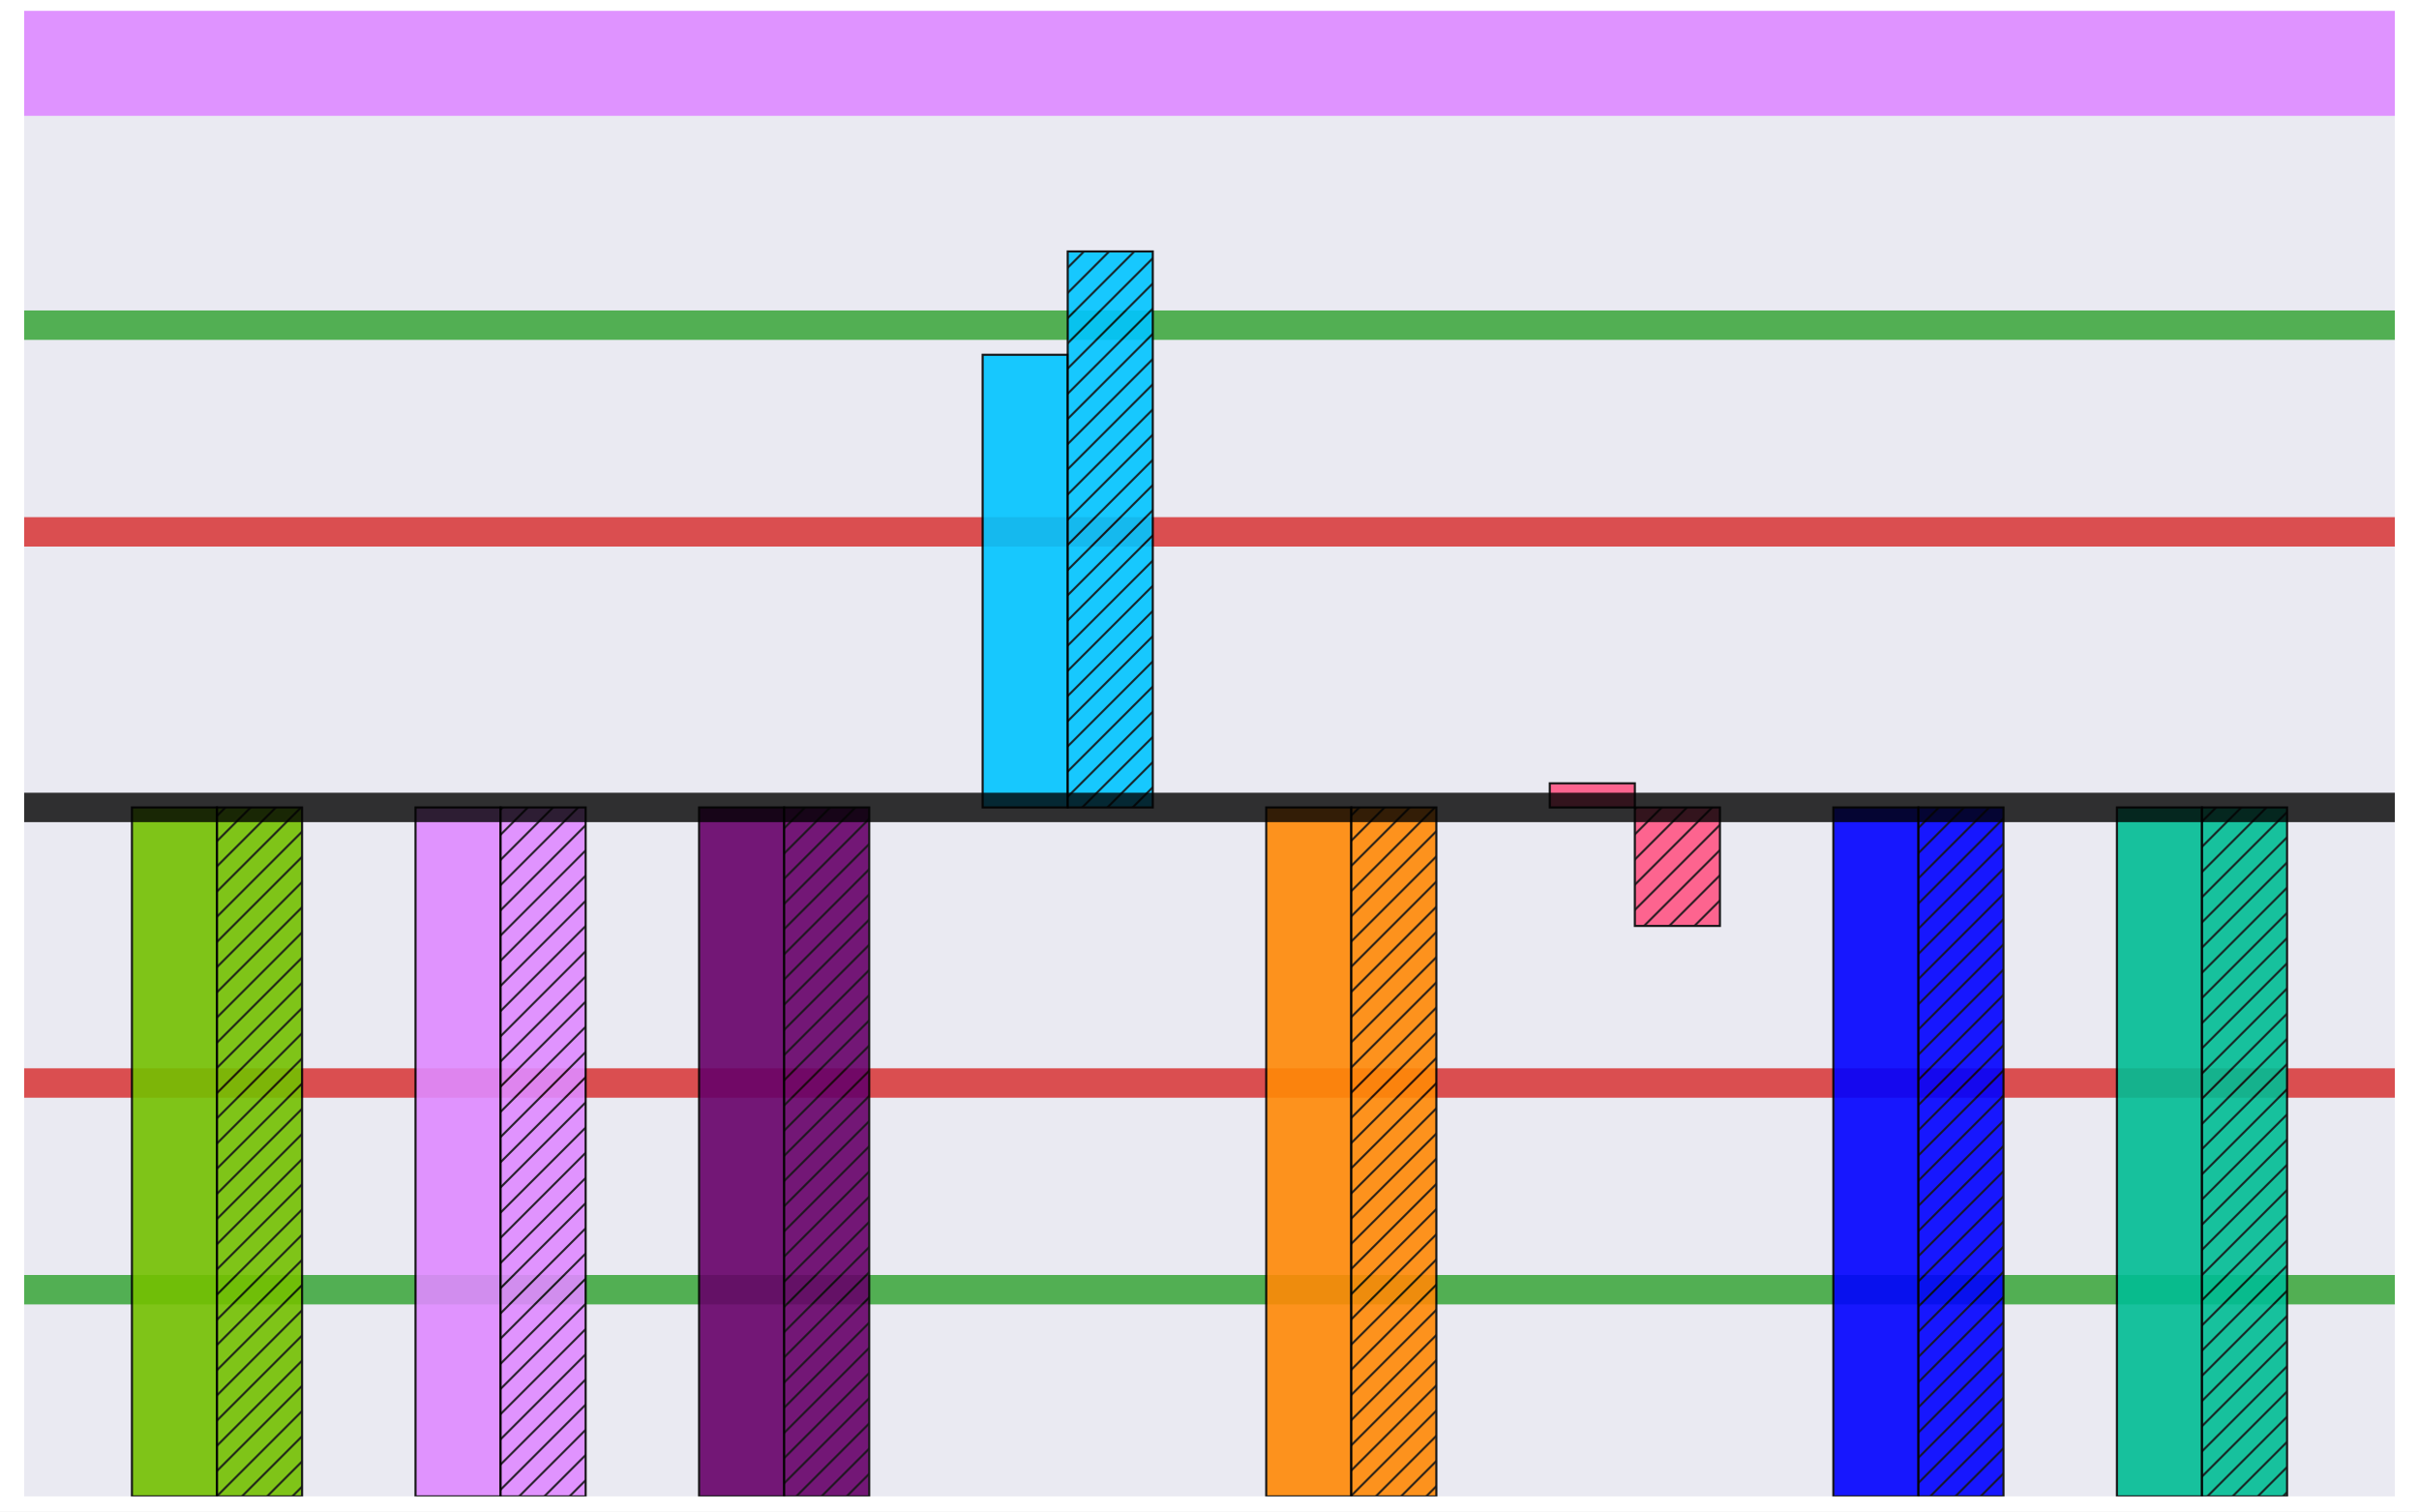
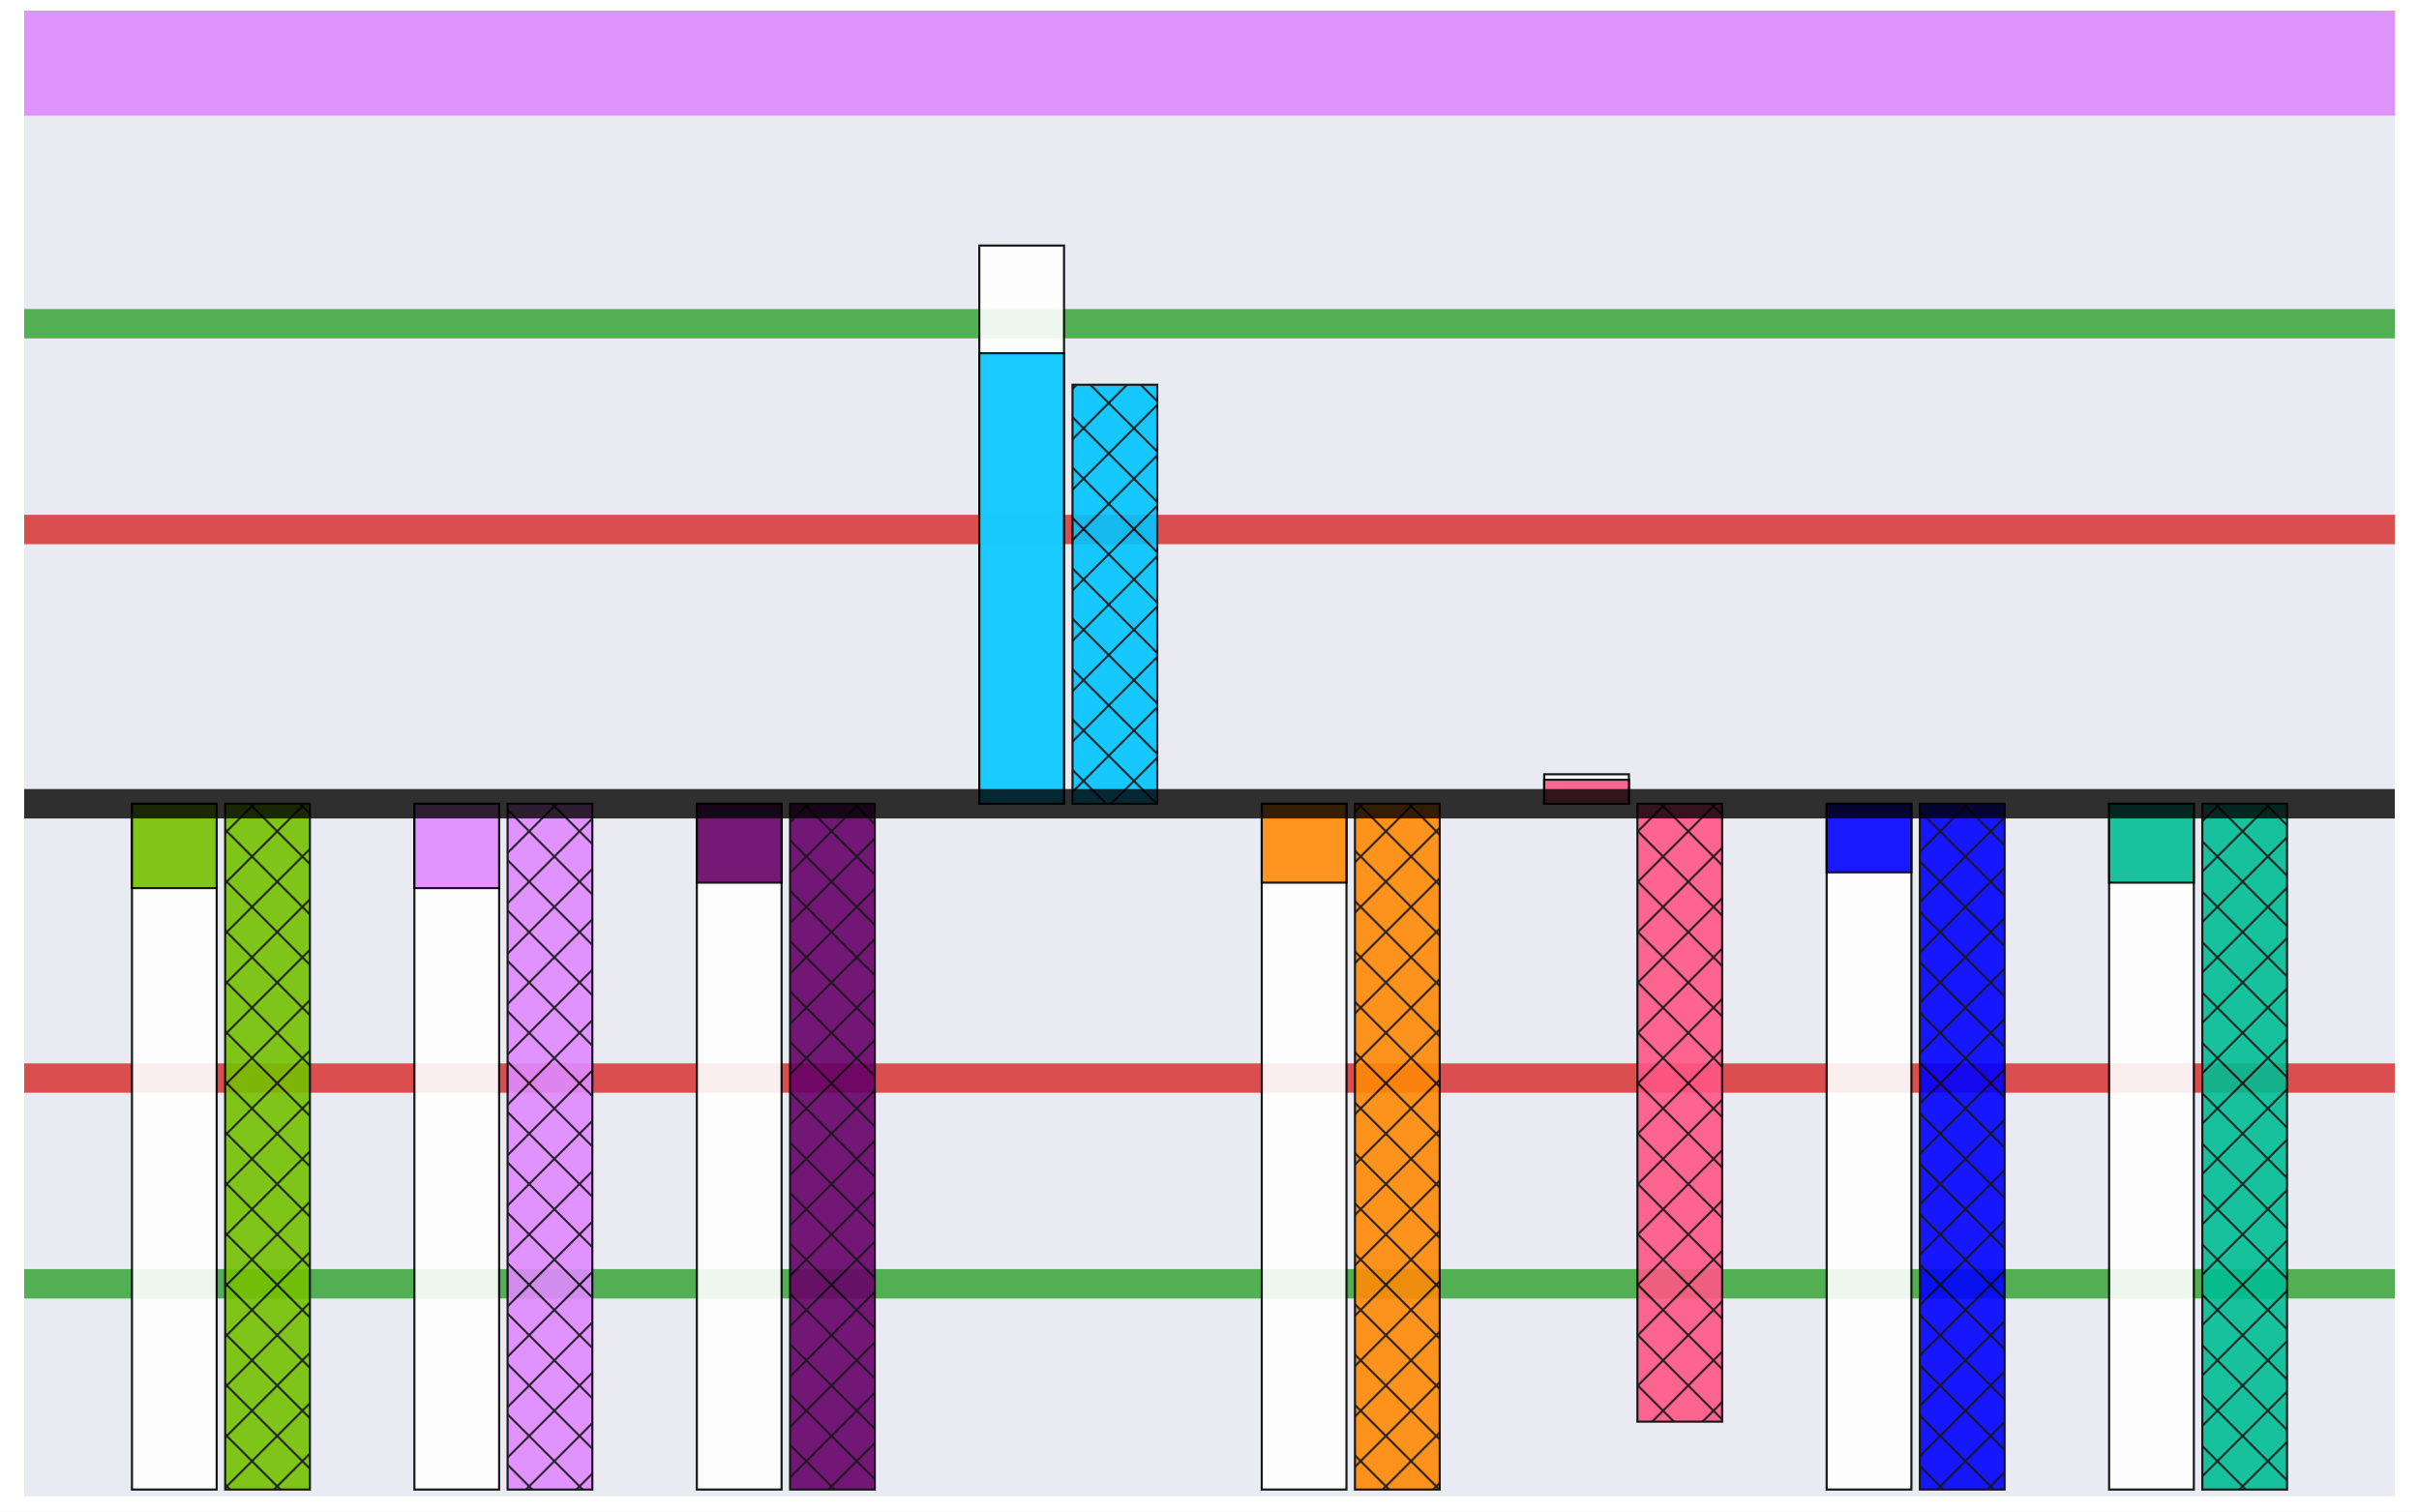
<svg xmlns="http://www.w3.org/2000/svg" width="1152pt" height="720pt" viewBox="0 0 1152 720" version="1.1">
  <defs>
    <style type="text/css">*{stroke-linejoin: round; stroke-linecap: butt}</style>
  </defs>
  <g id="figure_1">
    <g id="patch_1">
      <path d="M 0 720  L 1152 720  L 1152 0  L 0 0  z " style="fill: #ffffff" />
    </g>
    <g id="axes_1">
      <g id="patch_2">
        <path d="M 11.52 712.8  L 1140.48 712.8  L 1140.48 7.2  L 11.52 7.2  z " style="fill: #eaeaf2" />
      </g>
      <g id="matplotlib.axis_1" />
      <g id="matplotlib.axis_2" />
      <g id="line2d_1">
-         <path d="M 11.52 30.173  L 1140.48 30.173  " style="fill: none; stroke: #df93ff; stroke-width: 50" />
+         <path d="M 11.52 30.067  L 1140.48 30.067  " style="fill: none; stroke: #df93ff; stroke-width: 50" />
      </g>
      <g id="line2d_2">
-         <path d="M 11.52 154.884  L 1140.48 154.884  " clip-path="url(#p3094a04c45)" style="fill: none; stroke: #2ca02c; stroke-opacity: 0.8; stroke-width: 14; stroke-linecap: round" />
+         <path d="M 11.52 154.2  L 1140.48 154.2  " clip-path="url(#peca876fce5)" style="fill: none; stroke: #2ca02c; stroke-opacity: 0.8; stroke-width: 14; stroke-linecap: round" />
      </g>
      <g id="line2d_3">
-         <path d="M 11.52 253.34  L 1140.48 253.34  " clip-path="url(#p3094a04c45)" style="fill: none; stroke: #d62728; stroke-opacity: 0.8; stroke-width: 14; stroke-linecap: round" />
+         <path d="M 11.52 252.2  L 1140.48 252.2  " clip-path="url(#peca876fce5)" style="fill: none; stroke: #d62728; stroke-opacity: 0.8; stroke-width: 14; stroke-linecap: round" />
      </g>
      <g id="line2d_4">
-         <path d="M 11.52 614.344  L 1140.48 614.344  " clip-path="url(#p3094a04c45)" style="fill: none; stroke: #2ca02c; stroke-opacity: 0.8; stroke-width: 14; stroke-linecap: round" />
+         <path d="M 11.52 611.533  L 1140.48 611.533  " clip-path="url(#peca876fce5)" style="fill: none; stroke: #2ca02c; stroke-opacity: 0.8; stroke-width: 14; stroke-linecap: round" />
      </g>
      <g id="line2d_5">
-         <path d="M 11.52 515.888  L 1140.48 515.888  " clip-path="url(#p3094a04c45)" style="fill: none; stroke: #d62728; stroke-opacity: 0.8; stroke-width: 14; stroke-linecap: round" />
+         <path d="M 11.52 513.533  L 1140.48 513.533  " clip-path="url(#peca876fce5)" style="fill: none; stroke: #d62728; stroke-opacity: 0.8; stroke-width: 14; stroke-linecap: round" />
      </g>
      <g id="patch_3">
        <path d="M 11.52 712.8  L 11.52 7.2  " style="fill: none" />
      </g>
      <g id="patch_4">
        <path d="M 1140.48 712.8  L 1140.48 7.2  " style="fill: none" />
      </g>
      <g id="patch_5">
        <path d="M 11.52 712.8  L 1140.48 712.8  " style="fill: none" />
      </g>
      <g id="patch_6">
        <path d="M 11.52 7.2  L 1140.48 7.2  " style="fill: none" />
      </g>
      <g id="patch_7">
-         <path d="M 62.836 384.614  L 103.349 384.614  L 103.349 712.8  L 62.836 712.8  z " clip-path="url(#p3094a04c45)" style="fill: #73c000; opacity: 0.9; stroke: #000000; stroke-linejoin: miter" />
+         <path d="M 62.836 382.867  L 103.19 382.867  L 103.19 709.533  L 62.836 709.533  z " clip-path="url(#peca876fce5)" style="fill: #ffffff; opacity: 0.9; stroke: #000000; stroke-linejoin: miter" />
      </g>
      <g id="patch_8">
-         <path d="M 103.349 384.614  L 143.862 384.614  L 143.862 712.8  L 103.349 712.8  z " clip-path="url(#p3094a04c45)" style="fill: url(#h2170a14bdb); opacity: 0.9; stroke: #000000; stroke-linejoin: miter" />
+         <path d="M 197.348 382.867  L 237.702 382.867  L 237.702 709.533  L 197.348 709.533  z " clip-path="url(#peca876fce5)" style="fill: #ffffff; opacity: 0.9; stroke: #000000; stroke-linejoin: miter" />
      </g>
      <g id="patch_9">
-         <path d="M 197.879 384.614  L 238.392 384.614  L 238.392 712.8  L 197.879 712.8  z " clip-path="url(#p3094a04c45)" style="fill: #df89ff; opacity: 0.9; stroke: #000000; stroke-linejoin: miter" />
+         <path d="M 331.861 382.867  L 372.214 382.867  L 372.214 709.533  L 331.861 709.533  z " clip-path="url(#peca876fce5)" style="fill: #ffffff; opacity: 0.9; stroke: #000000; stroke-linejoin: miter" />
      </g>
      <g id="patch_10">
-         <path d="M 238.392 384.614  L 278.905 384.614  L 278.905 712.8  L 238.392 712.8  z " clip-path="url(#p3094a04c45)" style="fill: url(#h0ef5f2d0ea); opacity: 0.9; stroke: #000000; stroke-linejoin: miter" />
+         <path d="M 466.373 382.867  L 506.726 382.867  L 506.726 116.96  L 466.373 116.96  z " clip-path="url(#peca876fce5)" style="fill: #ffffff; opacity: 0.9; stroke: #000000; stroke-linejoin: miter" />
      </g>
      <g id="patch_11">
-         <path d="M 332.922 384.614  L 373.435 384.614  L 373.435 712.8  L 332.922 712.8  z " clip-path="url(#p3094a04c45)" style="fill: #660068; opacity: 0.9; stroke: #000000; stroke-linejoin: miter" />
+         <path d="M 600.885 382.867  L 641.238 382.867  L 641.238 709.533  L 600.885 709.533  z " clip-path="url(#peca876fce5)" style="fill: #ffffff; opacity: 0.9; stroke: #000000; stroke-linejoin: miter" />
      </g>
      <g id="patch_12">
-         <path d="M 373.435 384.614  L 413.948 384.614  L 413.948 712.8  L 373.435 712.8  z " clip-path="url(#p3094a04c45)" style="fill: url(#hecb80dad70); opacity: 0.9; stroke: #000000; stroke-linejoin: miter" />
+         <path d="M 735.397 382.867  L 775.75 382.867  L 775.75 368.82  L 735.397 368.82  z " clip-path="url(#peca876fce5)" style="fill: #ffffff; opacity: 0.9; stroke: #000000; stroke-linejoin: miter" />
      </g>
      <g id="patch_13">
-         <path d="M 467.966 384.614  L 508.478 384.614  L 508.478 168.996  L 467.966 168.996  z " clip-path="url(#p3094a04c45)" style="fill: #00c4ff; opacity: 0.9; stroke: #000000; stroke-linejoin: miter" />
+         <path d="M 869.909 382.867  L 910.263 382.867  L 910.263 709.533  L 869.909 709.533  z " clip-path="url(#peca876fce5)" style="fill: #ffffff; opacity: 0.9; stroke: #000000; stroke-linejoin: miter" />
      </g>
      <g id="patch_14">
-         <path d="M 508.478 384.614  L 548.991 384.614  L 548.991 119.768  L 508.478 119.768  z " clip-path="url(#p3094a04c45)" style="fill: url(#haaa37527c8); opacity: 0.9; stroke: #000000; stroke-linejoin: miter" />
+         <path d="M 1004.421 382.867  L 1044.775 382.867  L 1044.775 709.533  L 1004.421 709.533  z " clip-path="url(#peca876fce5)" style="fill: #ffffff; opacity: 0.9; stroke: #000000; stroke-linejoin: miter" />
      </g>
      <g id="patch_15">
-         <path d="M 603.009 384.614  L 643.522 384.614  L 643.522 712.8  L 603.009 712.8  z " clip-path="url(#p3094a04c45)" style="fill: #ff8805; opacity: 0.9; stroke: #000000; stroke-linejoin: miter" />
+         <path d="M 62.836 382.867  L 103.19 382.867  L 103.19 423.047  L 62.836 423.047  z " clip-path="url(#peca876fce5)" style="fill: #73c000; opacity: 0.9; stroke: #000000; stroke-linejoin: miter" />
      </g>
      <g id="patch_16">
-         <path d="M 643.522 384.614  L 684.034 384.614  L 684.034 712.8  L 643.522 712.8  z " clip-path="url(#p3094a04c45)" style="fill: url(#h0cff967e22); opacity: 0.9; stroke: #000000; stroke-linejoin: miter" />
+         <path d="M 107.225 382.867  L 147.579 382.867  L 147.579 709.533  L 107.225 709.533  z " clip-path="url(#peca876fce5)" style="fill: url(#hc233245ffe); opacity: 0.9; stroke: #000000; stroke-linejoin: miter" />
      </g>
      <g id="patch_17">
-         <path d="M 738.052 384.614  L 778.565 384.614  L 778.565 373.127  L 738.052 373.127  z " clip-path="url(#p3094a04c45)" style="fill: #ff5584; opacity: 0.9; stroke: #000000; stroke-linejoin: miter" />
+         <path d="M 197.348 382.867  L 237.702 382.867  L 237.702 423.047  L 197.348 423.047  z " clip-path="url(#peca876fce5)" style="fill: #df89ff; opacity: 0.9; stroke: #000000; stroke-linejoin: miter" />
      </g>
      <g id="patch_18">
-         <path d="M 778.565 384.614  L 819.078 384.614  L 819.078 441.062  L 778.565 441.062  z " clip-path="url(#p3094a04c45)" style="fill: url(#hf30c573f47); opacity: 0.9; stroke: #000000; stroke-linejoin: miter" />
+         <path d="M 241.737 382.867  L 282.091 382.867  L 282.091 709.533  L 241.737 709.533  z " clip-path="url(#peca876fce5)" style="fill: url(#h992a4a8e86); opacity: 0.9; stroke: #000000; stroke-linejoin: miter" />
      </g>
      <g id="patch_19">
-         <path d="M 873.095 384.614  L 913.608 384.614  L 913.608 712.8  L 873.095 712.8  z " clip-path="url(#p3094a04c45)" style="fill: #0000ff; opacity: 0.9; stroke: #000000; stroke-linejoin: miter" />
+         <path d="M 331.861 382.867  L 372.214 382.867  L 372.214 420.433  L 331.861 420.433  z " clip-path="url(#peca876fce5)" style="fill: #660068; opacity: 0.9; stroke: #000000; stroke-linejoin: miter" />
      </g>
      <g id="patch_20">
-         <path d="M 913.608 384.614  L 954.121 384.614  L 954.121 712.8  L 913.608 712.8  z " clip-path="url(#p3094a04c45)" style="fill: url(#h9059767447); opacity: 0.9; stroke: #000000; stroke-linejoin: miter" />
+         <path d="M 376.25 382.867  L 416.603 382.867  L 416.603 709.533  L 376.25 709.533  z " clip-path="url(#peca876fce5)" style="fill: url(#hc5f8706068); opacity: 0.9; stroke: #000000; stroke-linejoin: miter" />
      </g>
      <g id="patch_21">
-         <path d="M 1008.138 384.614  L 1048.651 384.614  L 1048.651 712.8  L 1008.138 712.8  z " clip-path="url(#p3094a04c45)" style="fill: #00bd94; opacity: 0.9; stroke: #000000; stroke-linejoin: miter" />
+         <path d="M 466.373 382.867  L 506.726 382.867  L 506.726 168.247  L 466.373 168.247  z " clip-path="url(#peca876fce5)" style="fill: #00c4ff; opacity: 0.9; stroke: #000000; stroke-linejoin: miter" />
      </g>
      <g id="patch_22">
-         <path d="M 1048.651 384.614  L 1089.164 384.614  L 1089.164 712.8  L 1048.651 712.8  z " clip-path="url(#p3094a04c45)" style="fill: url(#hc4f0f4923a); opacity: 0.9; stroke: #000000; stroke-linejoin: miter" />
+         <path d="M 510.762 382.867  L 551.115 382.867  L 551.115 183.273  L 510.762 183.273  z " clip-path="url(#peca876fce5)" style="fill: url(#h18cea3c0f8); opacity: 0.9; stroke: #000000; stroke-linejoin: miter" />
+       </g>
+       <g id="patch_23">
+         <path d="M 600.885 382.867  L 641.238 382.867  L 641.238 420.433  L 600.885 420.433  z " clip-path="url(#peca876fce5)" style="fill: #ff8805; opacity: 0.9; stroke: #000000; stroke-linejoin: miter" />
+       </g>
+       <g id="patch_24">
+         <path d="M 645.274 382.867  L 685.627 382.867  L 685.627 709.533  L 645.274 709.533  z " clip-path="url(#peca876fce5)" style="fill: url(#h444e3a004c); opacity: 0.9; stroke: #000000; stroke-linejoin: miter" />
+       </g>
+       <g id="patch_25">
+         <path d="M 735.397 382.867  L 775.75 382.867  L 775.75 371.433  L 735.397 371.433  z " clip-path="url(#peca876fce5)" style="fill: #ff5584; opacity: 0.9; stroke: #000000; stroke-linejoin: miter" />
+       </g>
+       <g id="patch_26">
+         <path d="M 779.786 382.867  L 820.139 382.867  L 820.139 677.193  L 779.786 677.193  z " clip-path="url(#peca876fce5)" style="fill: url(#hbe848ae90a); opacity: 0.9; stroke: #000000; stroke-linejoin: miter" />
+       </g>
+       <g id="patch_27">
+         <path d="M 869.909 382.867  L 910.263 382.867  L 910.263 415.533  L 869.909 415.533  z " clip-path="url(#peca876fce5)" style="fill: #0000ff; opacity: 0.9; stroke: #000000; stroke-linejoin: miter" />
+       </g>
+       <g id="patch_28">
+         <path d="M 914.298 382.867  L 954.652 382.867  L 954.652 709.533  L 914.298 709.533  z " clip-path="url(#peca876fce5)" style="fill: url(#h8026a31298); opacity: 0.9; stroke: #000000; stroke-linejoin: miter" />
+       </g>
+       <g id="patch_29">
+         <path d="M 1004.421 382.867  L 1044.775 382.867  L 1044.775 420.433  L 1004.421 420.433  z " clip-path="url(#peca876fce5)" style="fill: #00bd94; opacity: 0.9; stroke: #000000; stroke-linejoin: miter" />
+       </g>
+       <g id="patch_30">
+         <path d="M 1048.81 382.867  L 1089.164 382.867  L 1089.164 709.533  L 1048.81 709.533  z " clip-path="url(#peca876fce5)" style="fill: url(#hcf41dff47c); opacity: 0.9; stroke: #000000; stroke-linejoin: miter" />
      </g>
      <g id="line2d_6">
-         <path d="M 11.52 384.614  L 1140.48 384.614  " clip-path="url(#p3094a04c45)" style="fill: none; stroke: #000000; stroke-opacity: 0.8; stroke-width: 14; stroke-linecap: round" />
+         <path d="M 11.52 382.867  L 1140.48 382.867  " clip-path="url(#peca876fce5)" style="fill: none; stroke: #000000; stroke-opacity: 0.8; stroke-width: 14; stroke-linecap: round" />
      </g>
    </g>
  </g>
  <defs>
-     <clipPath id="p3094a04c45">
+     <clipPath id="peca876fce5">
      <rect x="11.52" y="7.2" width="1128.96" height="705.6" />
    </clipPath>
  </defs>
  <defs>
-     <pattern id="h2170a14bdb" patternUnits="userSpaceOnUse" x="0" y="0" width="72" height="72">
+     <pattern id="hc233245ffe" patternUnits="userSpaceOnUse" x="0" y="0" width="72" height="72">
      <rect x="0" y="0" width="73" height="73" fill="#73c000" />
-       <path d="M -36 36  L 36 -36  M -30 42  L 42 -30  M -24 48  L 48 -24  M -18 54  L 54 -18  M -12 60  L 60 -12  M -6 66  L 66 -6  M 0 72  L 72 0  M 6 78  L 78 6  M 12 84  L 84 12  M 18 90  L 90 18  M 24 96  L 96 24  M 30 102  L 102 30  M 36 108  L 108 36  " style="fill: #000000; stroke: #000000; stroke-width: 1.0; stroke-linecap: butt; stroke-linejoin: miter; stroke-opacity: 0.9" />
+       <path d="M -36 36  L 36 -36  M -24 48  L 48 -24  M -12 60  L 60 -12  M 0 72  L 72 0  M 12 84  L 84 12  M 24 96  L 96 24  M 36 108  L 108 36  M -36 36  L 36 108  M -24 24  L 48 96  M -12 12  L 60 84  M 0 0  L 72 72  M 12 -12  L 84 60  M 24 -24  L 96 48  M 36 -36  L 108 36  " style="fill: #000000; stroke: #000000; stroke-width: 1.0; stroke-linecap: butt; stroke-linejoin: miter; stroke-opacity: 0.9" />
    </pattern>
-     <pattern id="h0ef5f2d0ea" patternUnits="userSpaceOnUse" x="0" y="0" width="72" height="72">
+     <pattern id="h992a4a8e86" patternUnits="userSpaceOnUse" x="0" y="0" width="72" height="72">
      <rect x="0" y="0" width="73" height="73" fill="#df89ff" />
-       <path d="M -36 36  L 36 -36  M -30 42  L 42 -30  M -24 48  L 48 -24  M -18 54  L 54 -18  M -12 60  L 60 -12  M -6 66  L 66 -6  M 0 72  L 72 0  M 6 78  L 78 6  M 12 84  L 84 12  M 18 90  L 90 18  M 24 96  L 96 24  M 30 102  L 102 30  M 36 108  L 108 36  " style="fill: #000000; stroke: #000000; stroke-width: 1.0; stroke-linecap: butt; stroke-linejoin: miter; stroke-opacity: 0.9" />
+       <path d="M -36 36  L 36 -36  M -24 48  L 48 -24  M -12 60  L 60 -12  M 0 72  L 72 0  M 12 84  L 84 12  M 24 96  L 96 24  M 36 108  L 108 36  M -36 36  L 36 108  M -24 24  L 48 96  M -12 12  L 60 84  M 0 0  L 72 72  M 12 -12  L 84 60  M 24 -24  L 96 48  M 36 -36  L 108 36  " style="fill: #000000; stroke: #000000; stroke-width: 1.0; stroke-linecap: butt; stroke-linejoin: miter; stroke-opacity: 0.9" />
    </pattern>
-     <pattern id="hecb80dad70" patternUnits="userSpaceOnUse" x="0" y="0" width="72" height="72">
+     <pattern id="hc5f8706068" patternUnits="userSpaceOnUse" x="0" y="0" width="72" height="72">
      <rect x="0" y="0" width="73" height="73" fill="#660068" />
-       <path d="M -36 36  L 36 -36  M -30 42  L 42 -30  M -24 48  L 48 -24  M -18 54  L 54 -18  M -12 60  L 60 -12  M -6 66  L 66 -6  M 0 72  L 72 0  M 6 78  L 78 6  M 12 84  L 84 12  M 18 90  L 90 18  M 24 96  L 96 24  M 30 102  L 102 30  M 36 108  L 108 36  " style="fill: #000000; stroke: #000000; stroke-width: 1.0; stroke-linecap: butt; stroke-linejoin: miter; stroke-opacity: 0.9" />
+       <path d="M -36 36  L 36 -36  M -24 48  L 48 -24  M -12 60  L 60 -12  M 0 72  L 72 0  M 12 84  L 84 12  M 24 96  L 96 24  M 36 108  L 108 36  M -36 36  L 36 108  M -24 24  L 48 96  M -12 12  L 60 84  M 0 0  L 72 72  M 12 -12  L 84 60  M 24 -24  L 96 48  M 36 -36  L 108 36  " style="fill: #000000; stroke: #000000; stroke-width: 1.0; stroke-linecap: butt; stroke-linejoin: miter; stroke-opacity: 0.9" />
    </pattern>
-     <pattern id="haaa37527c8" patternUnits="userSpaceOnUse" x="0" y="0" width="72" height="72">
+     <pattern id="h18cea3c0f8" patternUnits="userSpaceOnUse" x="0" y="0" width="72" height="72">
      <rect x="0" y="0" width="73" height="73" fill="#00c4ff" />
-       <path d="M -36 36  L 36 -36  M -30 42  L 42 -30  M -24 48  L 48 -24  M -18 54  L 54 -18  M -12 60  L 60 -12  M -6 66  L 66 -6  M 0 72  L 72 0  M 6 78  L 78 6  M 12 84  L 84 12  M 18 90  L 90 18  M 24 96  L 96 24  M 30 102  L 102 30  M 36 108  L 108 36  " style="fill: #000000; stroke: #000000; stroke-width: 1.0; stroke-linecap: butt; stroke-linejoin: miter; stroke-opacity: 0.9" />
+       <path d="M -36 36  L 36 -36  M -24 48  L 48 -24  M -12 60  L 60 -12  M 0 72  L 72 0  M 12 84  L 84 12  M 24 96  L 96 24  M 36 108  L 108 36  M -36 36  L 36 108  M -24 24  L 48 96  M -12 12  L 60 84  M 0 0  L 72 72  M 12 -12  L 84 60  M 24 -24  L 96 48  M 36 -36  L 108 36  " style="fill: #000000; stroke: #000000; stroke-width: 1.0; stroke-linecap: butt; stroke-linejoin: miter; stroke-opacity: 0.9" />
    </pattern>
-     <pattern id="h0cff967e22" patternUnits="userSpaceOnUse" x="0" y="0" width="72" height="72">
+     <pattern id="h444e3a004c" patternUnits="userSpaceOnUse" x="0" y="0" width="72" height="72">
      <rect x="0" y="0" width="73" height="73" fill="#ff8805" />
-       <path d="M -36 36  L 36 -36  M -30 42  L 42 -30  M -24 48  L 48 -24  M -18 54  L 54 -18  M -12 60  L 60 -12  M -6 66  L 66 -6  M 0 72  L 72 0  M 6 78  L 78 6  M 12 84  L 84 12  M 18 90  L 90 18  M 24 96  L 96 24  M 30 102  L 102 30  M 36 108  L 108 36  " style="fill: #000000; stroke: #000000; stroke-width: 1.0; stroke-linecap: butt; stroke-linejoin: miter; stroke-opacity: 0.9" />
+       <path d="M -36 36  L 36 -36  M -24 48  L 48 -24  M -12 60  L 60 -12  M 0 72  L 72 0  M 12 84  L 84 12  M 24 96  L 96 24  M 36 108  L 108 36  M -36 36  L 36 108  M -24 24  L 48 96  M -12 12  L 60 84  M 0 0  L 72 72  M 12 -12  L 84 60  M 24 -24  L 96 48  M 36 -36  L 108 36  " style="fill: #000000; stroke: #000000; stroke-width: 1.0; stroke-linecap: butt; stroke-linejoin: miter; stroke-opacity: 0.9" />
    </pattern>
-     <pattern id="hf30c573f47" patternUnits="userSpaceOnUse" x="0" y="0" width="72" height="72">
+     <pattern id="hbe848ae90a" patternUnits="userSpaceOnUse" x="0" y="0" width="72" height="72">
      <rect x="0" y="0" width="73" height="73" fill="#ff5584" />
-       <path d="M -36 36  L 36 -36  M -30 42  L 42 -30  M -24 48  L 48 -24  M -18 54  L 54 -18  M -12 60  L 60 -12  M -6 66  L 66 -6  M 0 72  L 72 0  M 6 78  L 78 6  M 12 84  L 84 12  M 18 90  L 90 18  M 24 96  L 96 24  M 30 102  L 102 30  M 36 108  L 108 36  " style="fill: #000000; stroke: #000000; stroke-width: 1.0; stroke-linecap: butt; stroke-linejoin: miter; stroke-opacity: 0.9" />
+       <path d="M -36 36  L 36 -36  M -24 48  L 48 -24  M -12 60  L 60 -12  M 0 72  L 72 0  M 12 84  L 84 12  M 24 96  L 96 24  M 36 108  L 108 36  M -36 36  L 36 108  M -24 24  L 48 96  M -12 12  L 60 84  M 0 0  L 72 72  M 12 -12  L 84 60  M 24 -24  L 96 48  M 36 -36  L 108 36  " style="fill: #000000; stroke: #000000; stroke-width: 1.0; stroke-linecap: butt; stroke-linejoin: miter; stroke-opacity: 0.9" />
    </pattern>
-     <pattern id="h9059767447" patternUnits="userSpaceOnUse" x="0" y="0" width="72" height="72">
+     <pattern id="h8026a31298" patternUnits="userSpaceOnUse" x="0" y="0" width="72" height="72">
      <rect x="0" y="0" width="73" height="73" fill="#0000ff" />
-       <path d="M -36 36  L 36 -36  M -30 42  L 42 -30  M -24 48  L 48 -24  M -18 54  L 54 -18  M -12 60  L 60 -12  M -6 66  L 66 -6  M 0 72  L 72 0  M 6 78  L 78 6  M 12 84  L 84 12  M 18 90  L 90 18  M 24 96  L 96 24  M 30 102  L 102 30  M 36 108  L 108 36  " style="fill: #000000; stroke: #000000; stroke-width: 1.0; stroke-linecap: butt; stroke-linejoin: miter; stroke-opacity: 0.9" />
+       <path d="M -36 36  L 36 -36  M -24 48  L 48 -24  M -12 60  L 60 -12  M 0 72  L 72 0  M 12 84  L 84 12  M 24 96  L 96 24  M 36 108  L 108 36  M -36 36  L 36 108  M -24 24  L 48 96  M -12 12  L 60 84  M 0 0  L 72 72  M 12 -12  L 84 60  M 24 -24  L 96 48  M 36 -36  L 108 36  " style="fill: #000000; stroke: #000000; stroke-width: 1.0; stroke-linecap: butt; stroke-linejoin: miter; stroke-opacity: 0.9" />
    </pattern>
-     <pattern id="hc4f0f4923a" patternUnits="userSpaceOnUse" x="0" y="0" width="72" height="72">
+     <pattern id="hcf41dff47c" patternUnits="userSpaceOnUse" x="0" y="0" width="72" height="72">
      <rect x="0" y="0" width="73" height="73" fill="#00bd94" />
-       <path d="M -36 36  L 36 -36  M -30 42  L 42 -30  M -24 48  L 48 -24  M -18 54  L 54 -18  M -12 60  L 60 -12  M -6 66  L 66 -6  M 0 72  L 72 0  M 6 78  L 78 6  M 12 84  L 84 12  M 18 90  L 90 18  M 24 96  L 96 24  M 30 102  L 102 30  M 36 108  L 108 36  " style="fill: #000000; stroke: #000000; stroke-width: 1.0; stroke-linecap: butt; stroke-linejoin: miter; stroke-opacity: 0.9" />
+       <path d="M -36 36  L 36 -36  M -24 48  L 48 -24  M -12 60  L 60 -12  M 0 72  L 72 0  M 12 84  L 84 12  M 24 96  L 96 24  M 36 108  L 108 36  M -36 36  L 36 108  M -24 24  L 48 96  M -12 12  L 60 84  M 0 0  L 72 72  M 12 -12  L 84 60  M 24 -24  L 96 48  M 36 -36  L 108 36  " style="fill: #000000; stroke: #000000; stroke-width: 1.0; stroke-linecap: butt; stroke-linejoin: miter; stroke-opacity: 0.9" />
    </pattern>
  </defs>
</svg>
